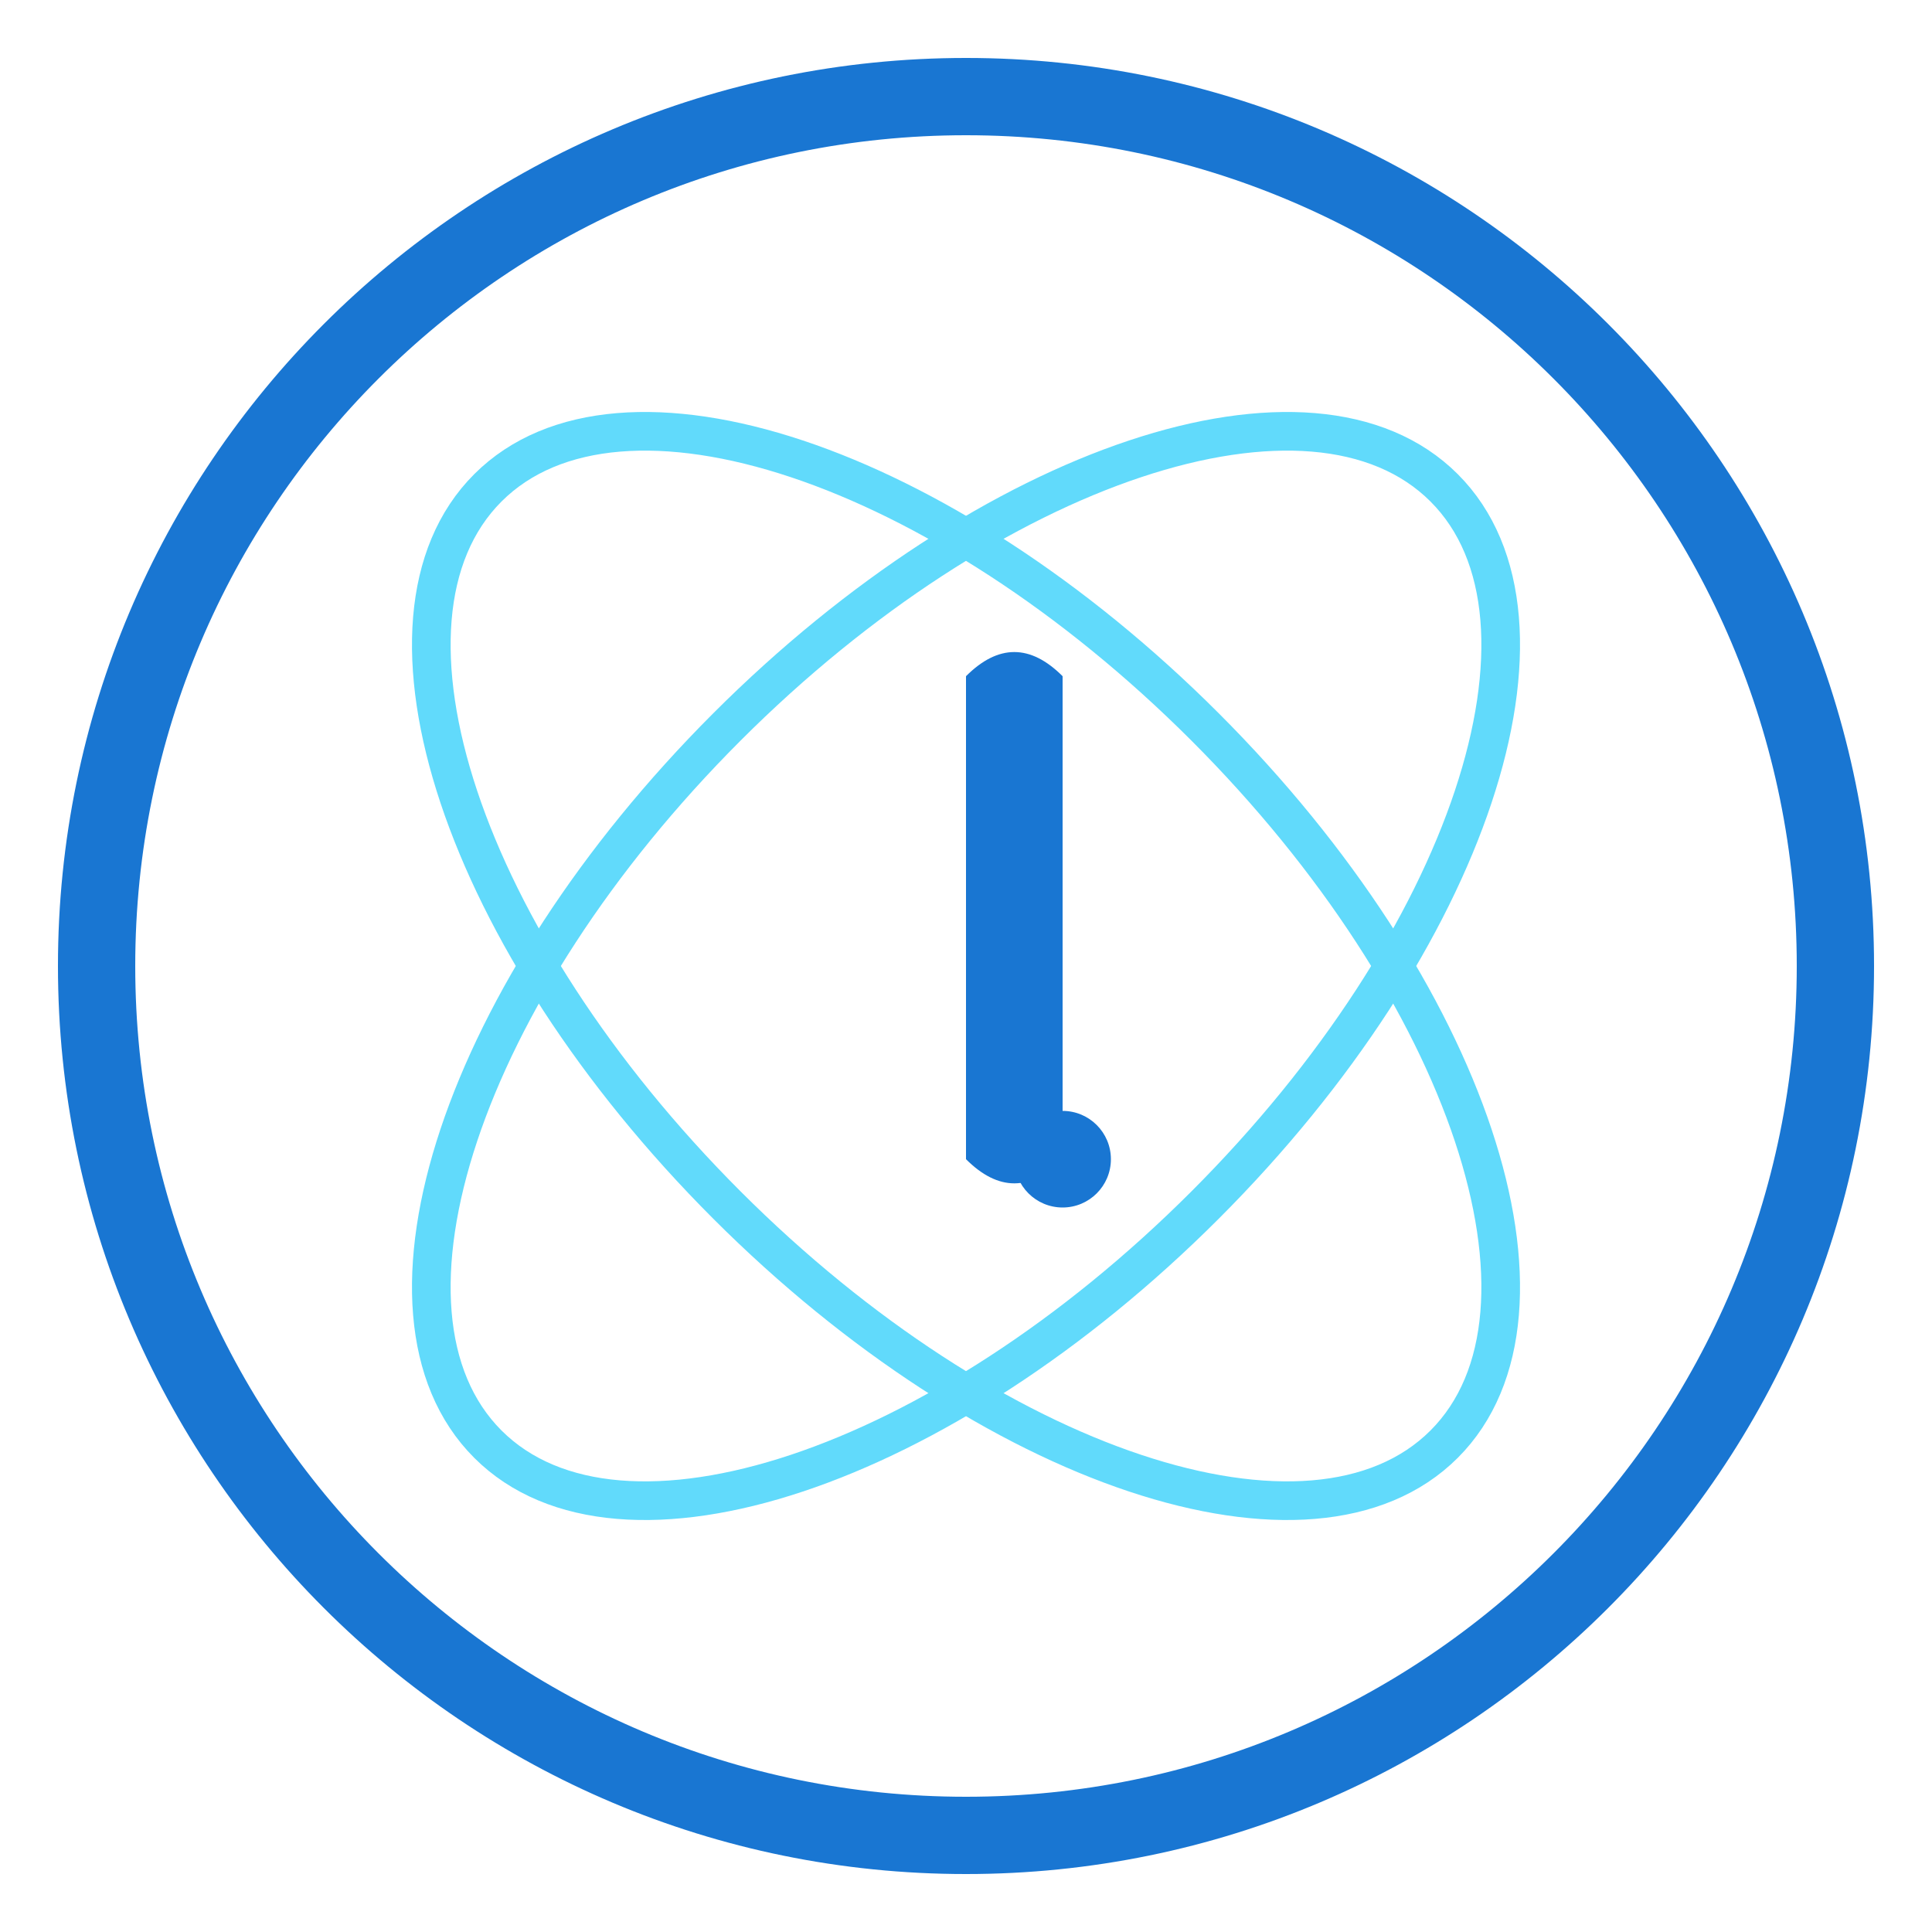
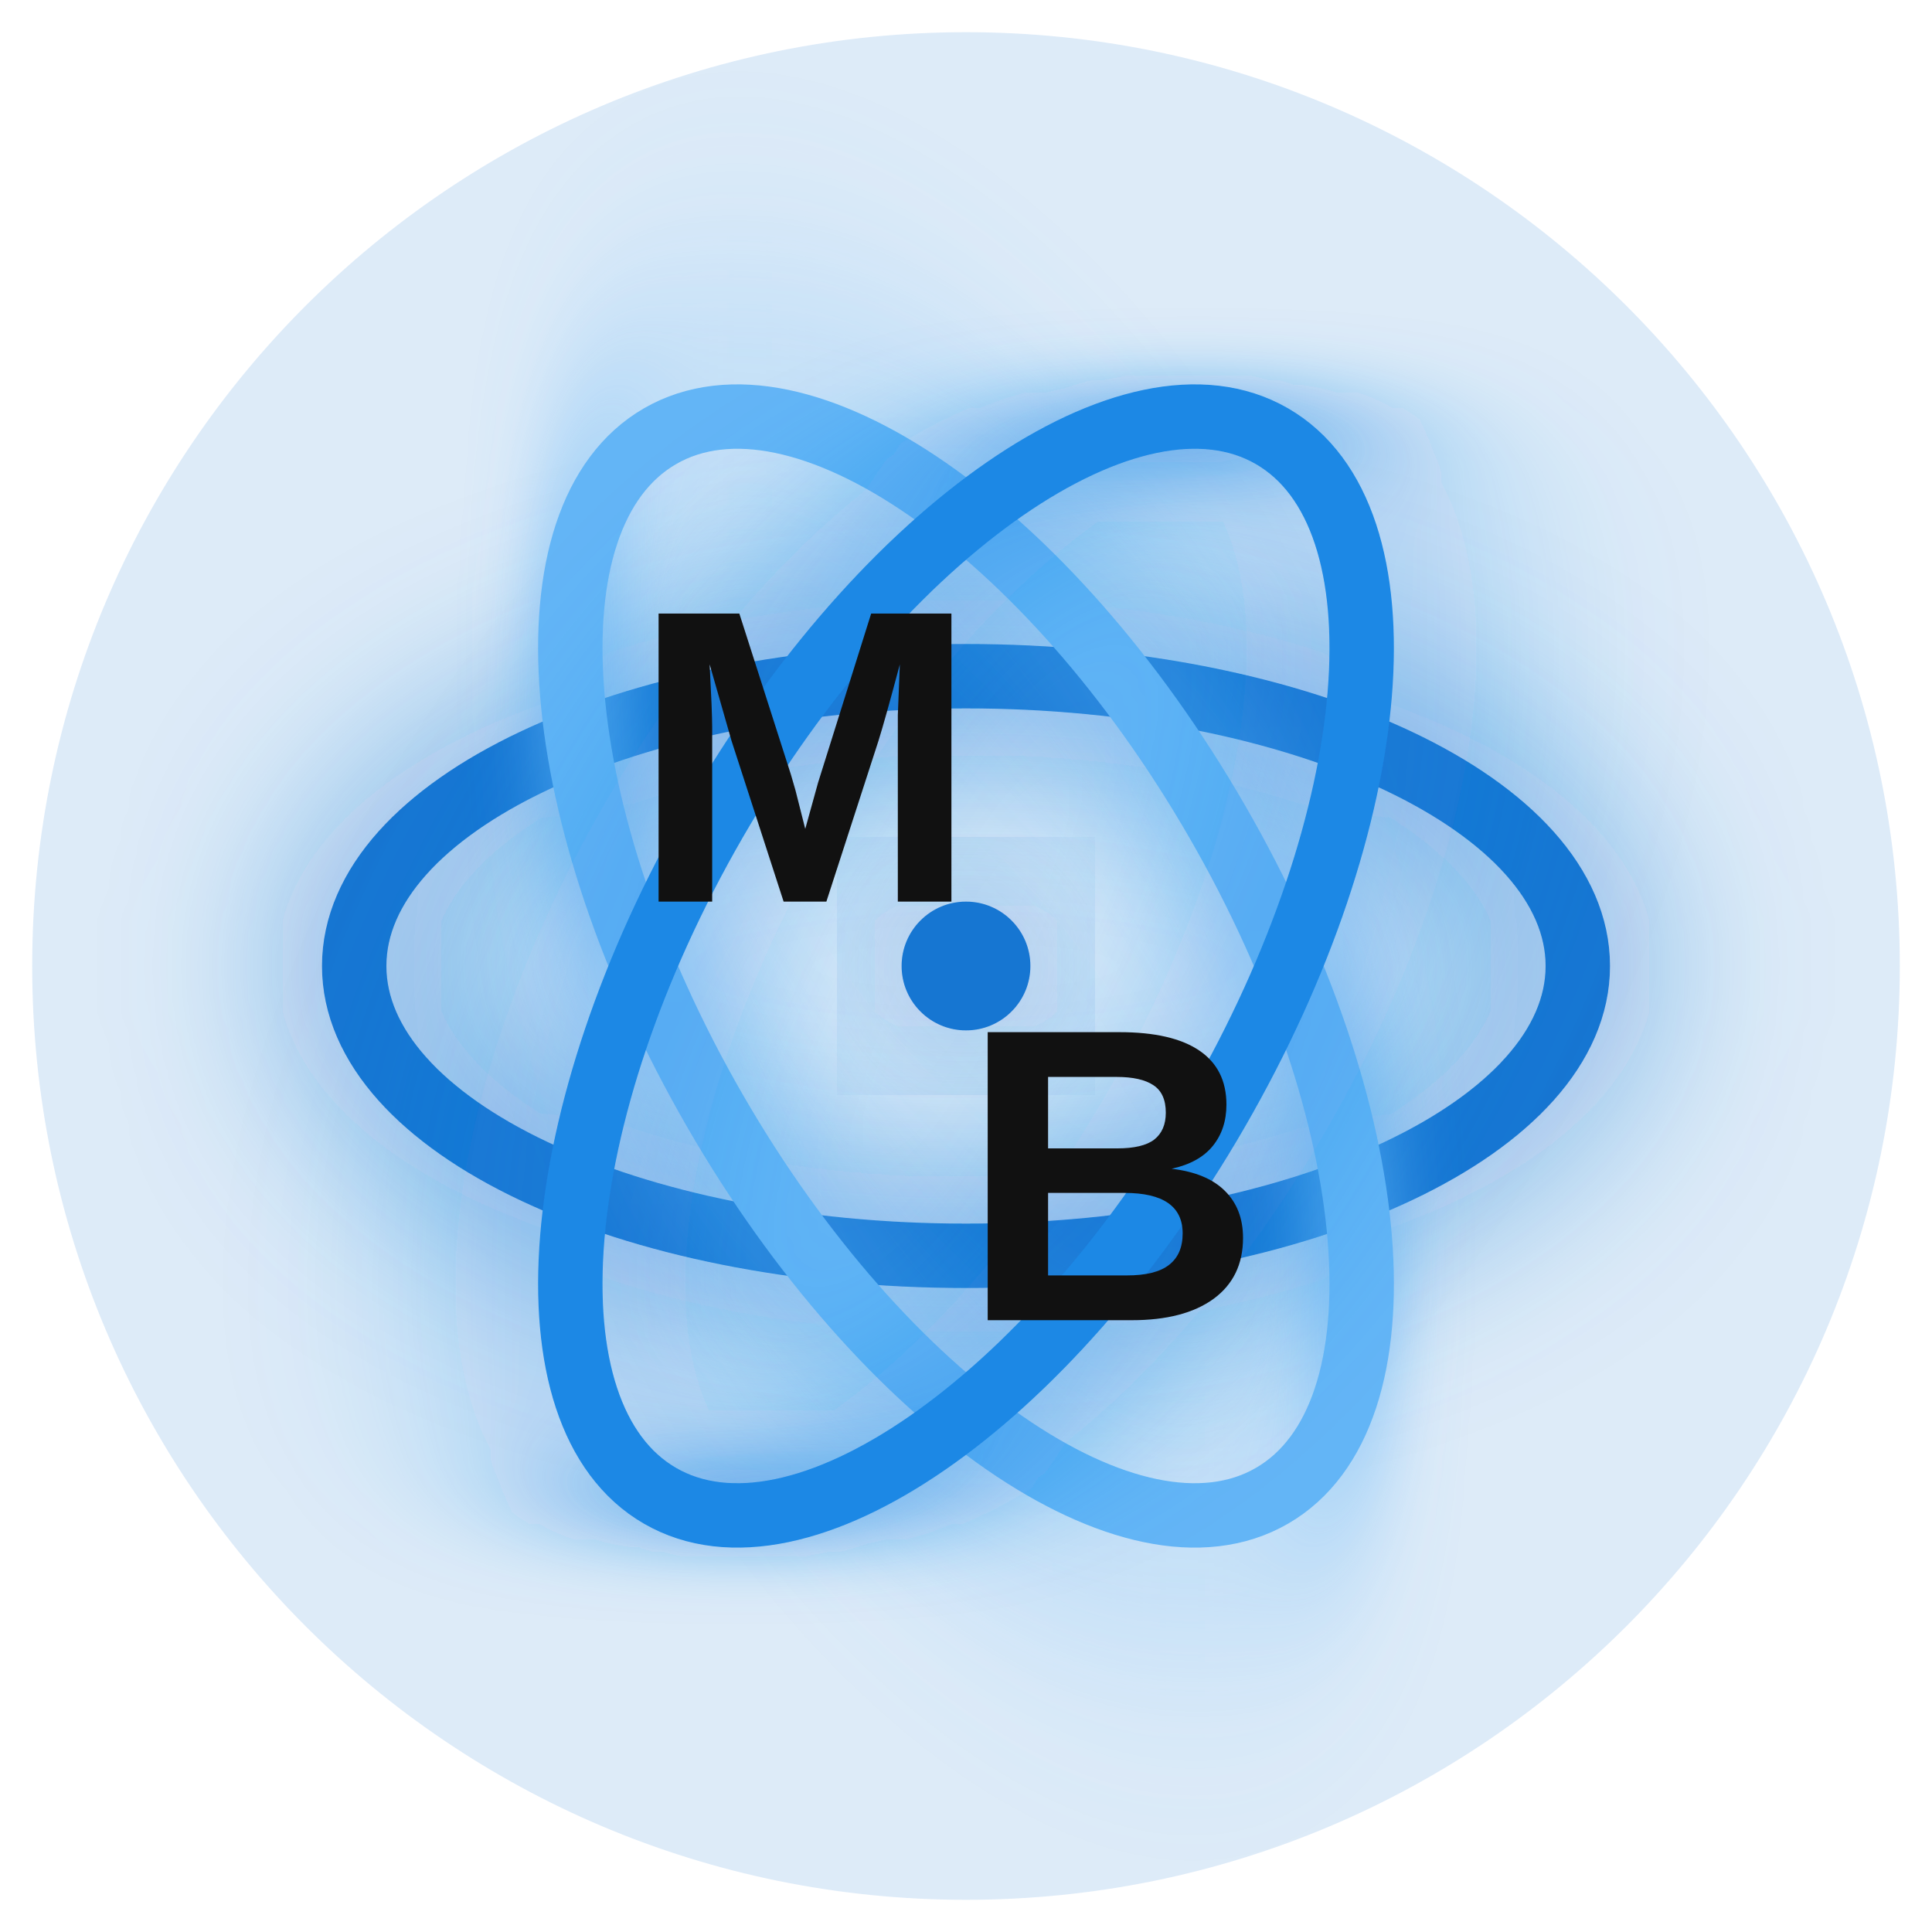
- <svg xmlns="http://www.w3.org/2000/svg" viewBox="0 0 200 200">
-   <circle cx="100" cy="100" r="90" stroke="#1976d2" stroke-width="8" fill="none" />
-   <path d="M100 50 L100 120 Q105 125 110 120 L110 70 Q105 65 100 70 Z" fill="#1976d2" />
-   <circle cx="110" cy="120" r="5" fill="#1976d2" />
-   <ellipse cx="100" cy="100" rx="70" ry="35" fill="none" stroke="#61dafb" stroke-width="4" transform="rotate(45 100 100)" />
-   <ellipse cx="100" cy="100" rx="70" ry="35" fill="none" stroke="#61dafb" stroke-width="4" transform="rotate(-45 100 100)" />
+ <svg xmlns="http://www.w3.org/2000/svg" width="120" height="120" viewBox="0 0 120 120">
+   <circle cx="60" cy="60" r="58" fill="#1976d2" opacity="0.15" />
+   <defs>
+     <filter id="glow" x="-50%" y="-50%" width="200%" height="200%">
+       <feGaussianBlur stdDeviation="6" result="blur" />
+       <feMerge>
+         <feMergeNode in="blur" />
+         <feMergeNode in="SourceGraphic" />
+       </feMerge>
+     </filter>
+   </defs>
+   <ellipse cx="60" cy="60" rx="38" ry="18" fill="none" stroke="#1976d2" stroke-width="4" filter="url(#glow)">
+     <animateTransform attributeName="transform" type="rotate" from="0 60 60" to="360 60 60" dur="15s" repeatCount="indefinite" />
+   </ellipse>
+   <ellipse cx="60" cy="60" rx="38" ry="18" fill="none" stroke="#64b5f6" stroke-width="4" filter="url(#glow)" transform="rotate(60 60 60)">
+     <animateTransform attributeName="transform" type="rotate" from="60 60 60" to="420 60 60" dur="18s" repeatCount="indefinite" />
+   </ellipse>
+   <ellipse cx="60" cy="60" rx="38" ry="18" fill="none" stroke="#1e88e5" stroke-width="4" filter="url(#glow)" transform="rotate(120 60 60)">
+     <animateTransform attributeName="transform" type="rotate" from="120 60 60" to="480 60 60" dur="22s" repeatCount="indefinite" />
+   </ellipse>
+   <circle cx="60" cy="60" r="4" fill="#1976d2" filter="url(#glow)" />
+   <text x="50" y="56" text-anchor="middle" font-family="Arial, Helvetica, sans-serif" font-size="26" font-weight="800" fill="#111111">
+     M
+   </text>
+   <text x="69" y="82" text-anchor="middle" font-family="Arial, Helvetica, sans-serif" font-size="26" font-weight="800" fill="#111111">
+     B
+   </text>
</svg>
